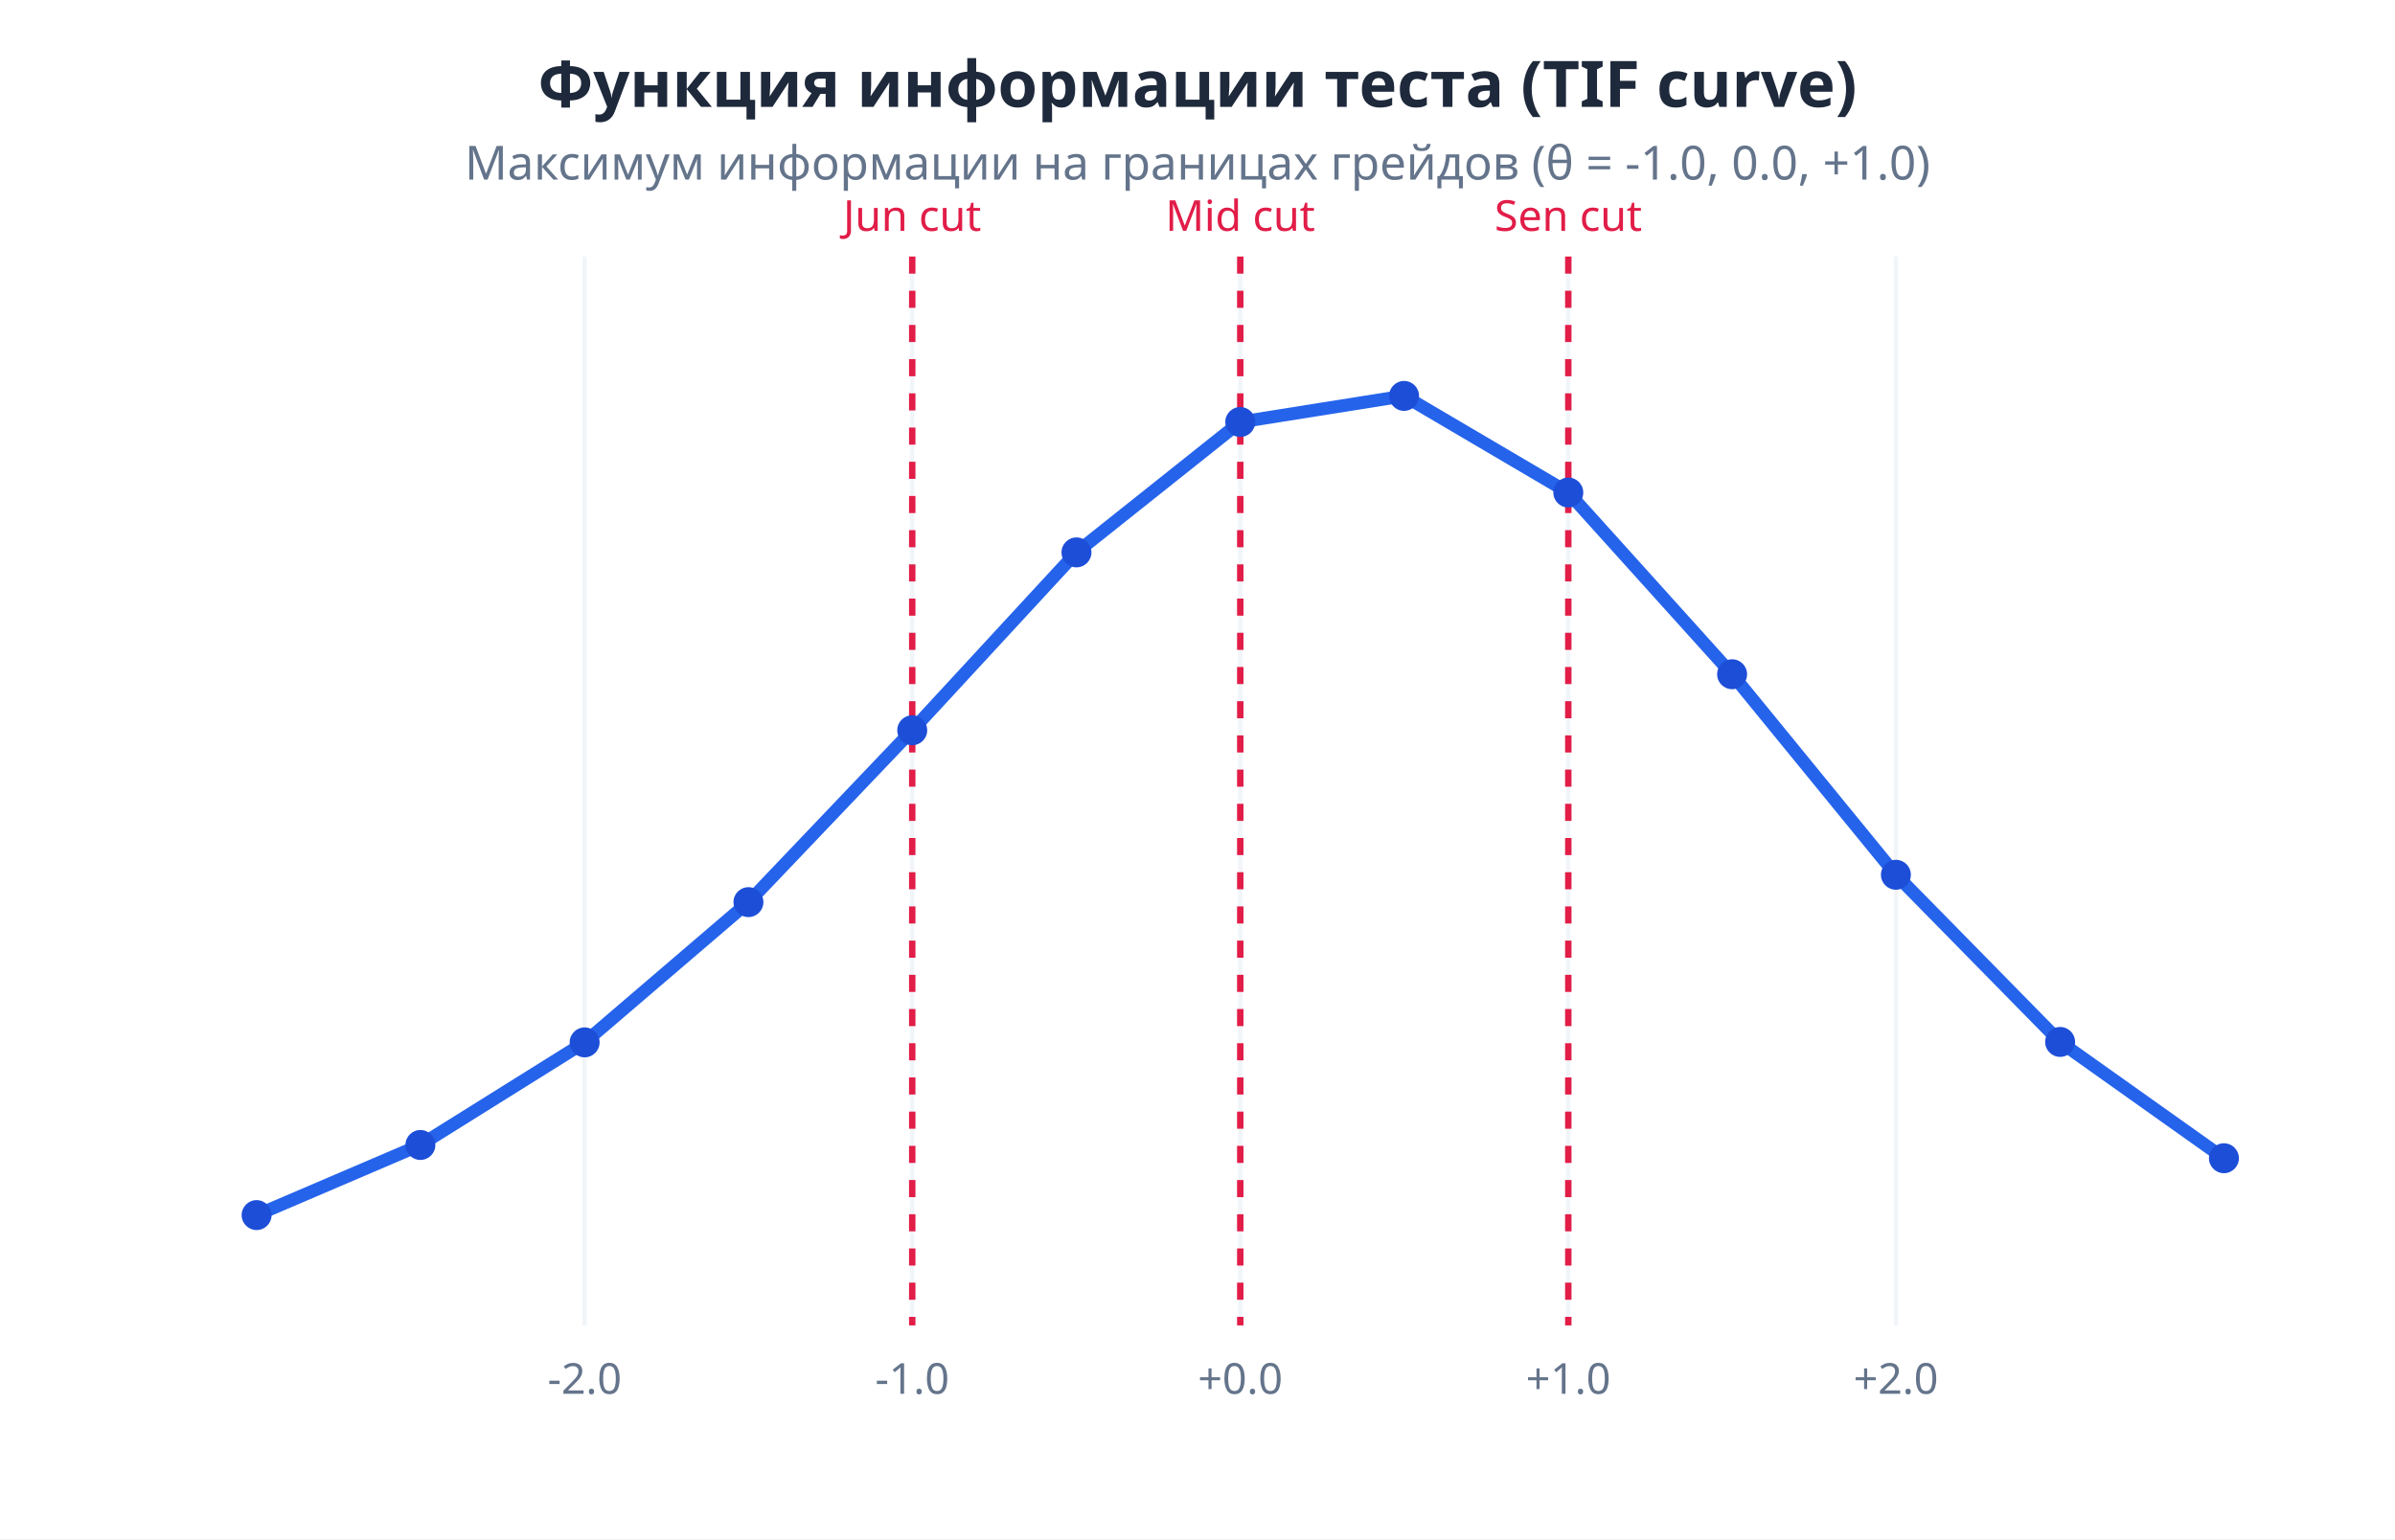
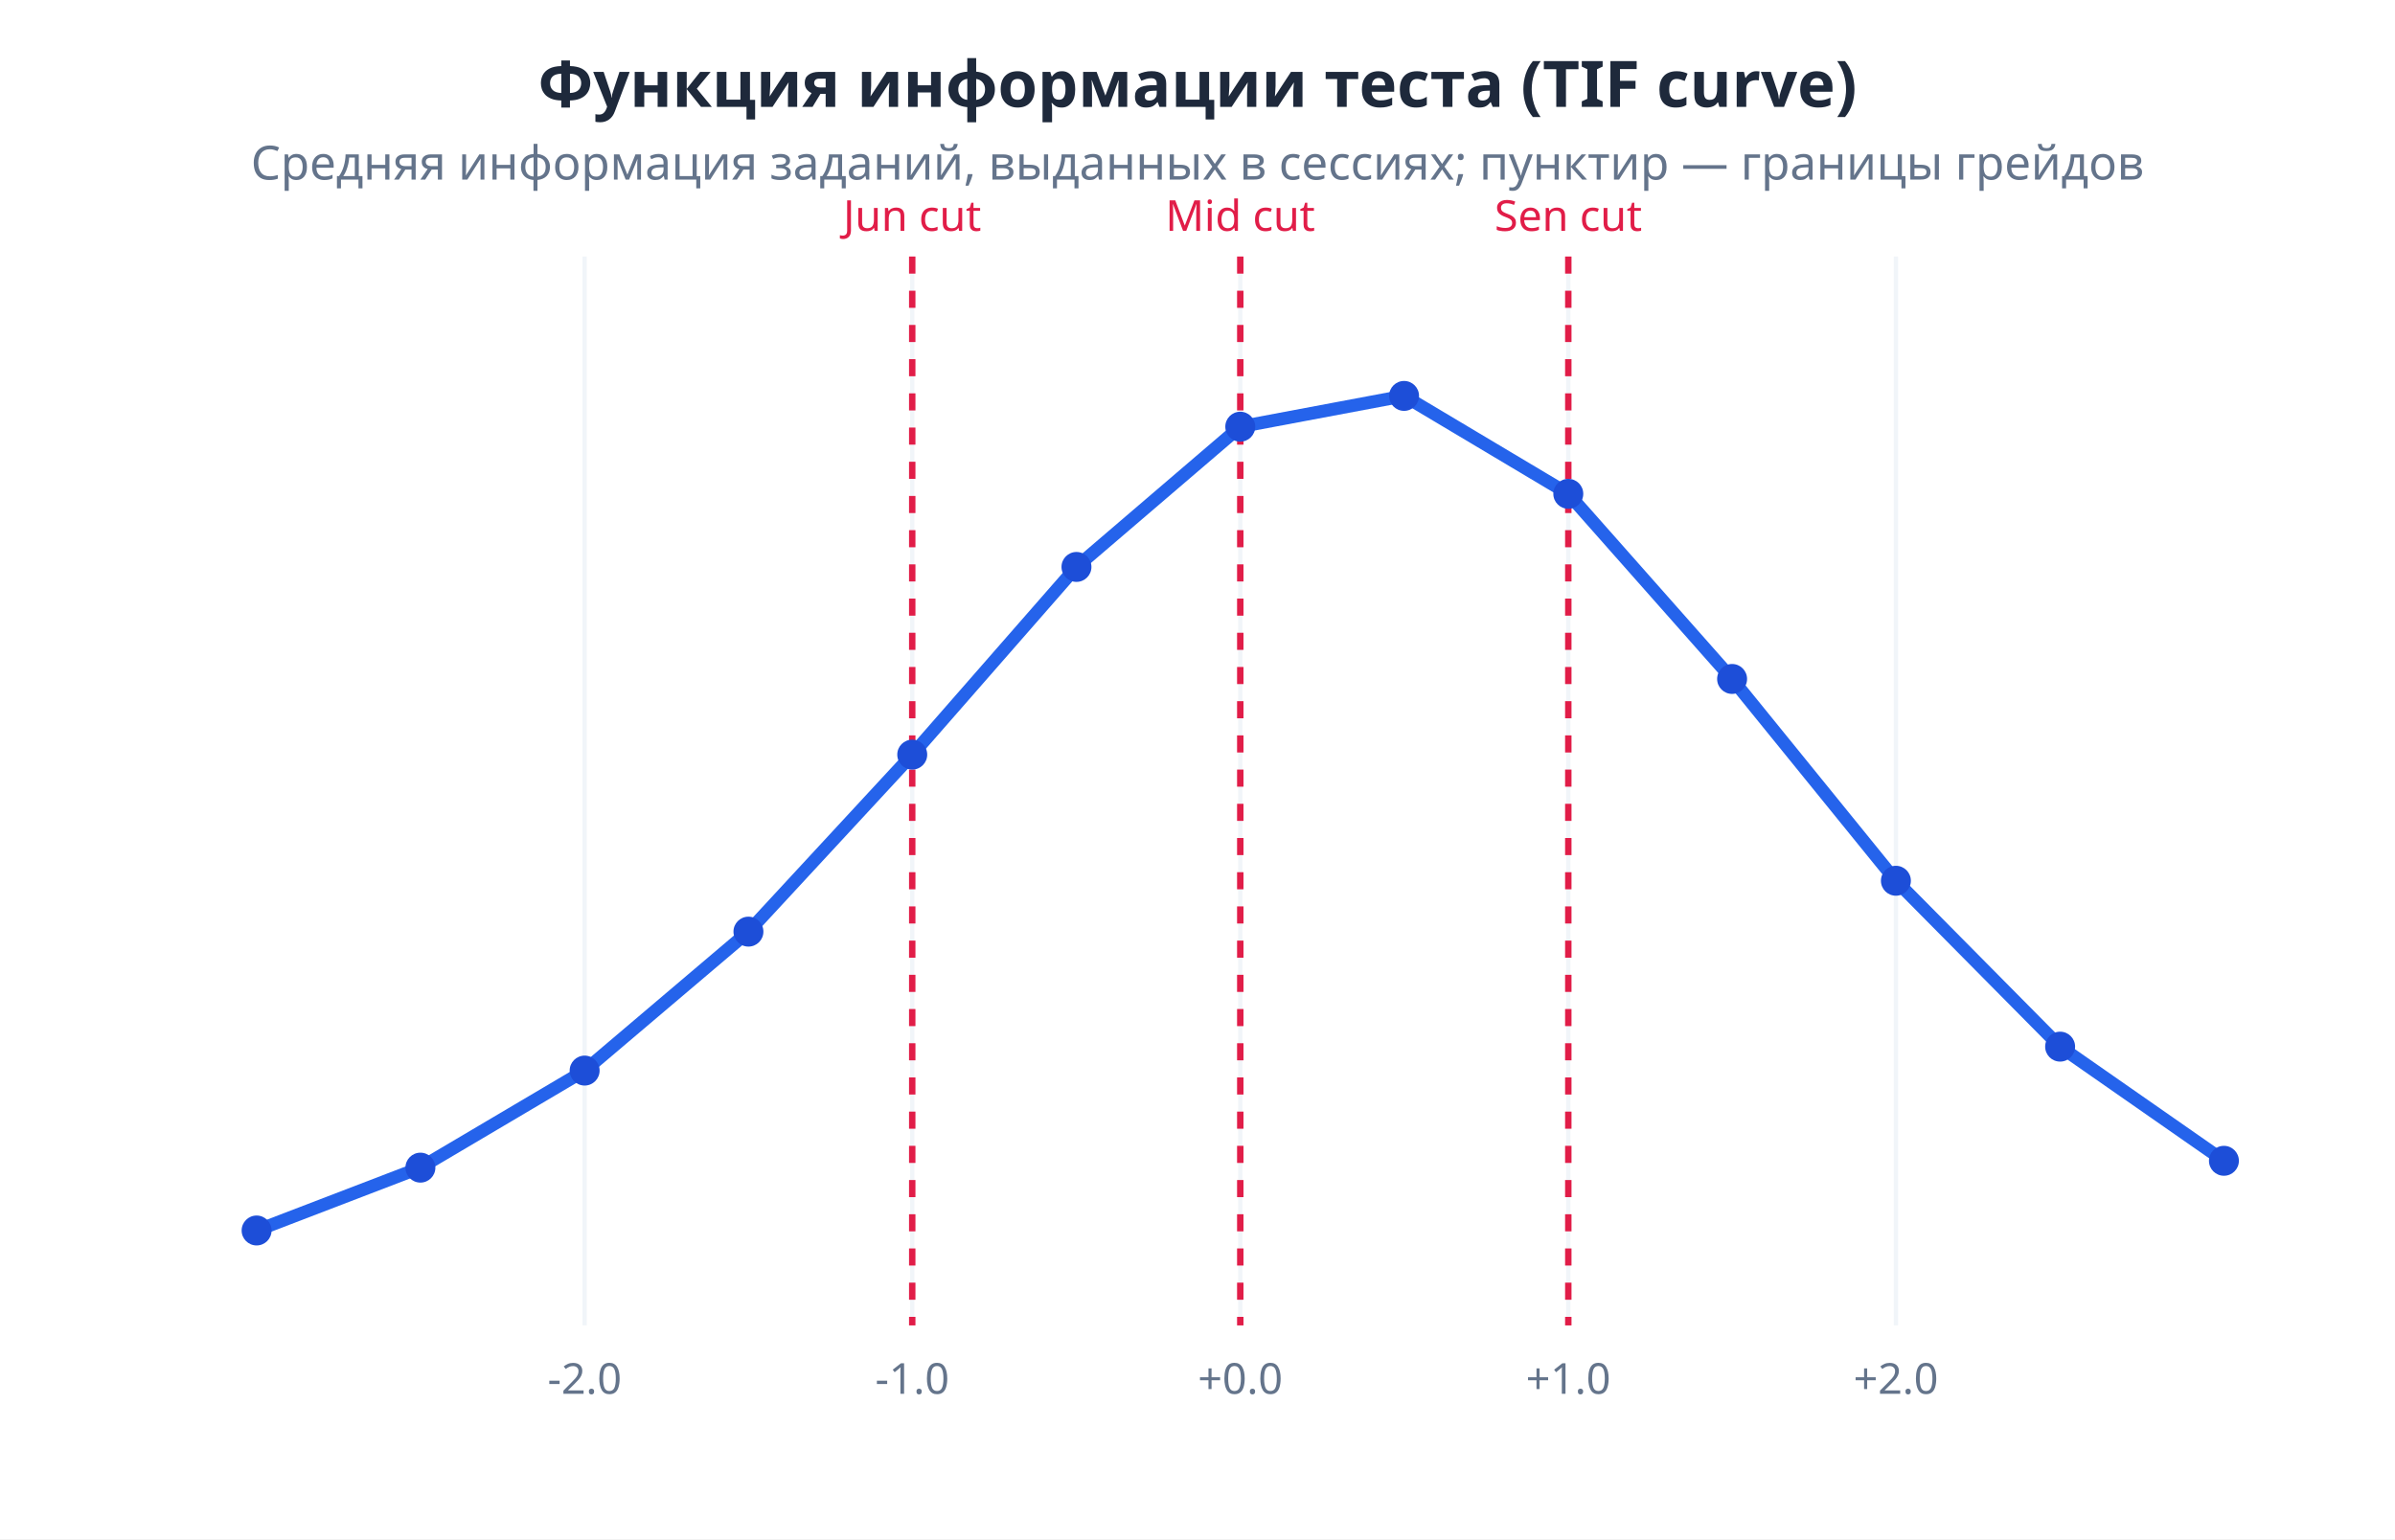
<svg xmlns="http://www.w3.org/2000/svg" viewBox="0 0 560 360" width="560" height="360">
  <rect width="100%" height="100%" fill="#ffffff" />
  <style>
    .title { font-family: system-ui, sans-serif; font-size: 15px; font-weight: bold; fill: #1e293b; }
    .subtitle { font-family: system-ui, sans-serif; font-size: 11px; fill: #64748b; }
    .axis { stroke: #cbd5e1; stroke-width: 1.5; }
    .grid { stroke: #f1f5f9; stroke-width: 1; }
    .cut-line { stroke: #e11d48; stroke-dasharray: 4 4; stroke-width: 1.5; }
    .tick-text { font-family: system-ui, sans-serif; font-size: 10px; fill: #64748b; }
    .legend { font-family: system-ui, sans-serif; font-size: 11px; fill: #334155; }
  </style>
  <text x="280" y="25" text-anchor="middle" class="title">Функция информации теста (TIF curve)</text>
-   <text x="280" y="42" text-anchor="middle" class="subtitle">Максимум информации на границах грейдов (θ = -1.0, 0.0, +1.0)</text>
+   <text x="280" y="42" text-anchor="middle" class="subtitle">Средняя информация заданий, выданных в сессиях; пунктир — границы грейдов</text>
  <line x1="136.7" y1="60" x2="136.7" y2="310" class="grid" />
  <text x="136.7" y="326" text-anchor="middle" class="tick-text">-2.0</text>
  <line x1="213.3" y1="60" x2="213.3" y2="310" class="grid" />
  <text x="213.3" y="326" text-anchor="middle" class="tick-text">-1.0</text>
  <line x1="290.0" y1="60" x2="290.0" y2="310" class="grid" />
  <text x="290.0" y="326" text-anchor="middle" class="tick-text">+0.0</text>
  <line x1="366.7" y1="60" x2="366.7" y2="310" class="grid" />
  <text x="366.7" y="326" text-anchor="middle" class="tick-text">+1.0</text>
  <line x1="443.3" y1="60" x2="443.3" y2="310" class="grid" />
  <text x="443.3" y="326" text-anchor="middle" class="tick-text">+2.0</text>
  <line x1="213.3" y1="60" x2="213.3" y2="310" class="cut-line" />
  <text x="213.3" y="54" text-anchor="middle" fill="#e11d48" font-size="10" font-family="sans-serif">Jun cut</text>
  <line x1="290.0" y1="60" x2="290.0" y2="310" class="cut-line" />
  <text x="290.0" y="54" text-anchor="middle" fill="#e11d48" font-size="10" font-family="sans-serif">Mid cut</text>
  <line x1="366.7" y1="60" x2="366.7" y2="310" class="cut-line" />
  <text x="366.7" y="54" text-anchor="middle" fill="#e11d48" font-size="10" font-family="sans-serif">Sen cut</text>
-   <polyline fill="none" stroke="#2563eb" stroke-width="3" points="60.0,284.2 98.3,267.8 136.7,243.8 175.0,211.0 213.3,170.8 251.7,129.2 290.0,98.7 328.3,92.6 366.7,115.2 405.0,157.7 443.3,204.6 481.7,243.7 520.0,270.9" />
-   <circle cx="60.0" cy="284.2" r="3.5" fill="#1d4ed8" />
-   <circle cx="98.3" cy="267.8" r="3.5" fill="#1d4ed8" />
-   <circle cx="136.7" cy="243.8" r="3.5" fill="#1d4ed8" />
-   <circle cx="175.0" cy="211.0" r="3.5" fill="#1d4ed8" />
-   <circle cx="213.3" cy="170.8" r="3.5" fill="#1d4ed8" />
-   <circle cx="251.7" cy="129.2" r="3.5" fill="#1d4ed8" />
-   <circle cx="290.0" cy="98.7" r="3.5" fill="#1d4ed8" />
+   <polyline fill="none" stroke="#2563eb" stroke-width="3" points="60.0,287.8 98.3,273.1 136.7,250.4 175.0,217.9 213.3,176.5 251.7,132.6 290.0,99.8 328.3,92.6 366.7,115.5 405.0,158.8 443.3,206.0 481.7,244.8 520.0,271.5" />
+   <circle cx="60.0" cy="287.8" r="3.5" fill="#1d4ed8" />
+   <circle cx="98.3" cy="273.1" r="3.5" fill="#1d4ed8" />
+   <circle cx="136.7" cy="250.4" r="3.5" fill="#1d4ed8" />
+   <circle cx="175.0" cy="217.9" r="3.5" fill="#1d4ed8" />
+   <circle cx="213.3" cy="176.5" r="3.5" fill="#1d4ed8" />
+   <circle cx="251.7" cy="132.6" r="3.5" fill="#1d4ed8" />
+   <circle cx="290.0" cy="99.8" r="3.5" fill="#1d4ed8" />
  <circle cx="328.3" cy="92.6" r="3.5" fill="#1d4ed8" />
-   <circle cx="366.7" cy="115.2" r="3.5" fill="#1d4ed8" />
-   <circle cx="405.0" cy="157.7" r="3.5" fill="#1d4ed8" />
-   <circle cx="443.3" cy="204.6" r="3.5" fill="#1d4ed8" />
-   <circle cx="481.7" cy="243.7" r="3.5" fill="#1d4ed8" />
-   <circle cx="520.0" cy="270.9" r="3.5" fill="#1d4ed8" />
+   <circle cx="366.7" cy="115.5" r="3.5" fill="#1d4ed8" />
+   <circle cx="405.0" cy="158.8" r="3.5" fill="#1d4ed8" />
+   <circle cx="443.3" cy="206.0" r="3.5" fill="#1d4ed8" />
+   <circle cx="481.7" cy="244.8" r="3.5" fill="#1d4ed8" />
+   <circle cx="520.0" cy="271.5" r="3.5" fill="#1d4ed8" />
</svg>
